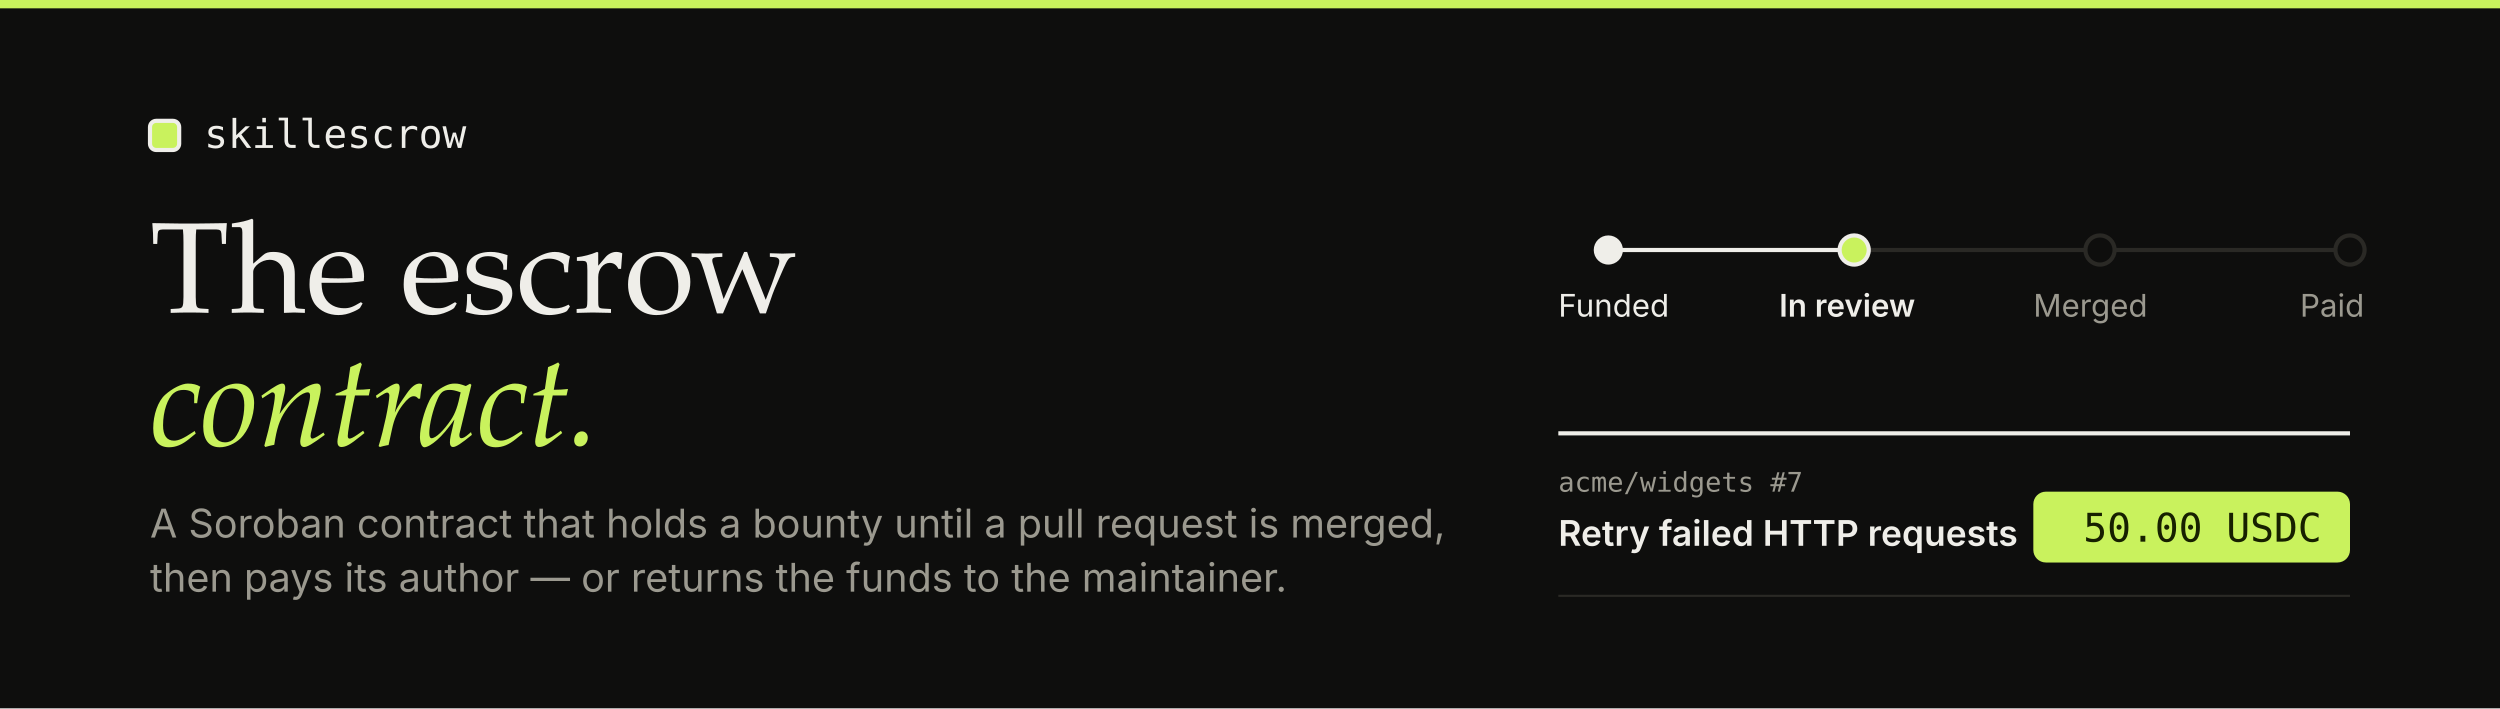
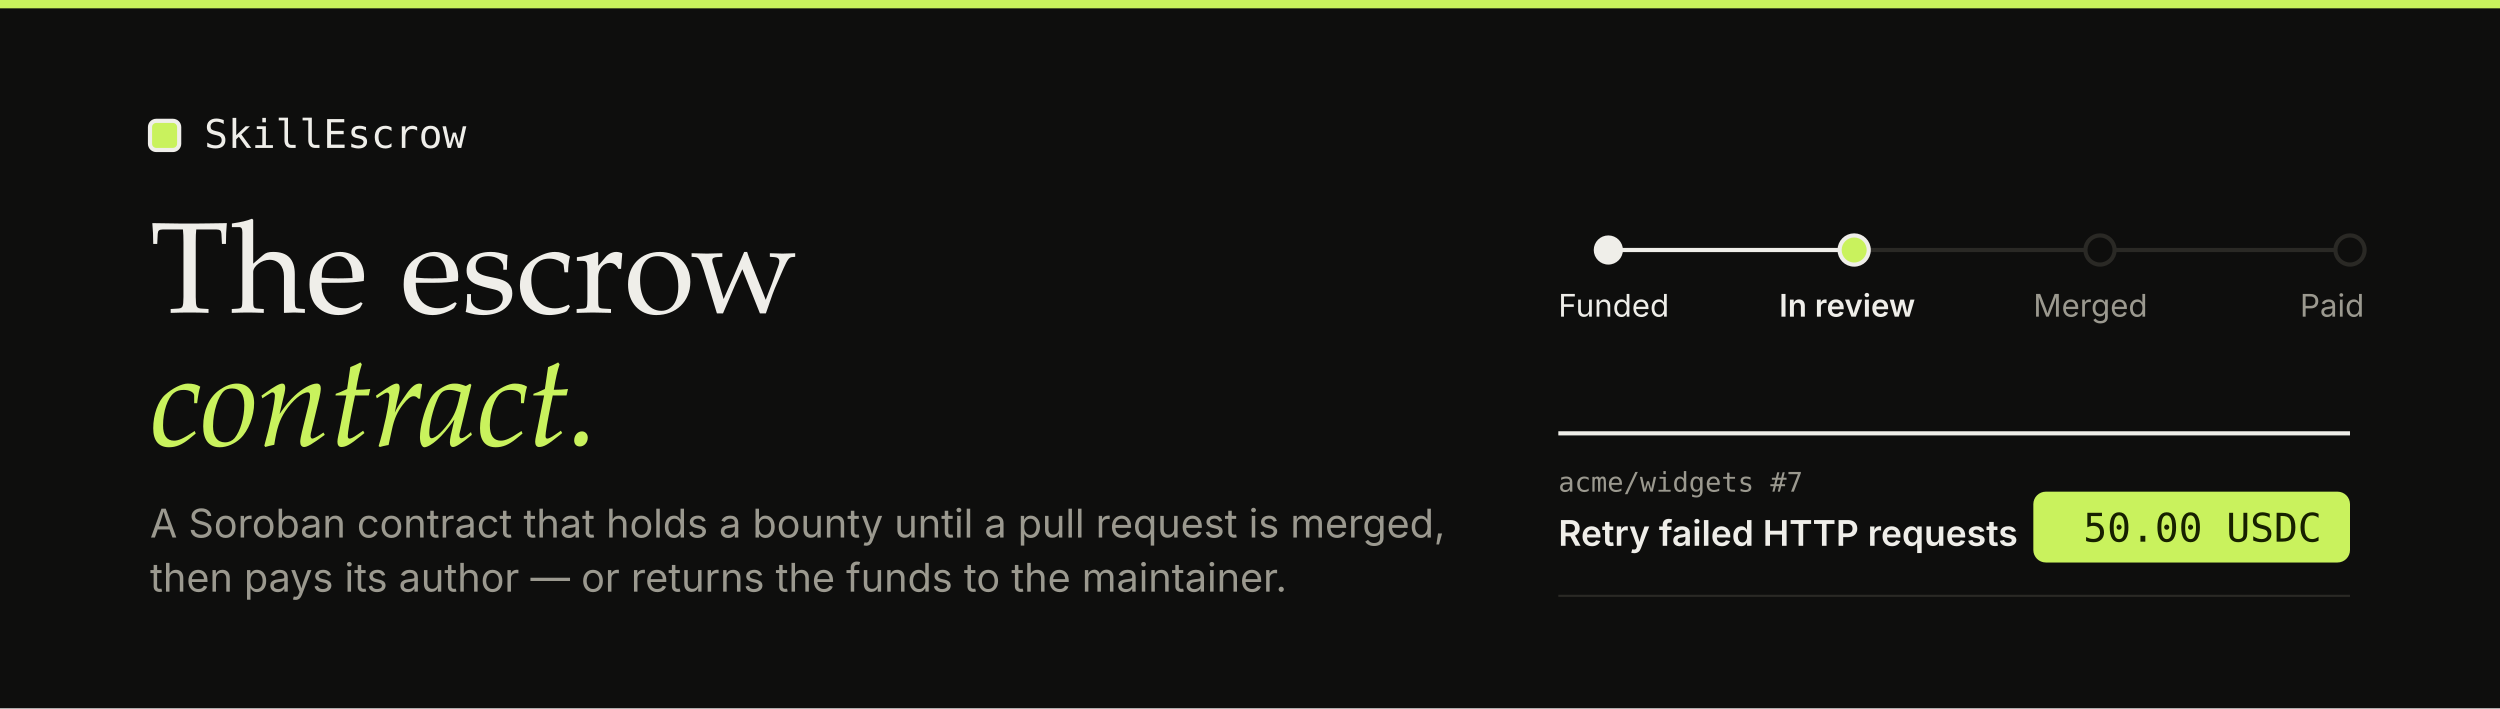
- <svg xmlns="http://www.w3.org/2000/svg" viewBox="0 0 1200 340" width="1200" height="340" role="img" aria-label="SkillEscrow Bounties — merge is the approval">
+ <svg xmlns="http://www.w3.org/2000/svg" viewBox="0 0 1200 340" width="1200" height="340" role="img" aria-label="SkillEscrow — The escrow contract">
  <rect width="1200" height="340" fill="#0e0e0d" />
  <rect x="0" y="0" width="1200" height="4" fill="#c9f25d" />
  <rect x="72" y="58" width="14" height="14" rx="3" fill="#c9f25d" stroke="#efeee9" stroke-width="2" />
-   <text x="98" y="71" font-family="ui-monospace, SFMono-Regular, Menlo, monospace" font-size="19" fill="#efeee9">skillescrow</text>
+   <text x="98" y="71" font-family="ui-monospace, SFMono-Regular, Menlo, monospace" font-size="19" fill="#efeee9">SkillEscrow</text>
  <text x="72" y="150" font-family="Iowan Old Style, Palatino, Georgia, serif" font-size="62" fill="#efeee9">The escrow</text>
  <rect x="371" y="172" width="248" height="26" fill="none" />
  <text x="72" y="214" font-family="Iowan Old Style, Palatino, Georgia, serif" font-size="62" font-style="italic" fill="#c9f25d">contract.</text>
  <text x="72" y="258" font-family="system-ui, -apple-system, Segoe UI, sans-serif" font-size="19" fill="#9b998f">A Soroban contract that holds a bounty until a pull request is merged,</text>
  <text x="72" y="284" font-family="system-ui, -apple-system, Segoe UI, sans-serif" font-size="19" fill="#9b998f">then pays its author — or returns the funds to the maintainer.</text>
  <line x1="772" y1="120" x2="1128" y2="120" stroke="#2a2925" stroke-width="2" />
  <line x1="772" y1="120" x2="890" y2="120" stroke="#efeee9" stroke-width="2" />
  <circle cx="772" cy="120" r="7" fill="#efeee9" />
  <circle cx="890" cy="120" r="7" fill="#c9f25d" stroke="#efeee9" stroke-width="2" />
  <circle cx="1008" cy="120" r="7" fill="#0e0e0d" stroke="#2a2925" stroke-width="2" />
  <circle cx="1128" cy="120" r="7" fill="#0e0e0d" stroke="#2a2925" stroke-width="2" />
  <text x="748" y="152" font-family="system-ui, -apple-system, Segoe UI, sans-serif" font-size="15" fill="#efeee9">Funded</text>
  <text x="854" y="152" font-family="system-ui, -apple-system, Segoe UI, sans-serif" font-size="15" font-weight="600" fill="#efeee9">In review</text>
  <text x="976" y="152" font-family="system-ui, -apple-system, Segoe UI, sans-serif" font-size="15" fill="#9b998f">Merged</text>
  <text x="1104" y="152" font-family="system-ui, -apple-system, Segoe UI, sans-serif" font-size="15" fill="#9b998f">Paid</text>
  <line x1="748" y1="208" x2="1128" y2="208" stroke="#efeee9" stroke-width="2" />
  <text x="748" y="236" font-family="ui-monospace, SFMono-Regular, Menlo, monospace" font-size="13" fill="#9b998f">acme/widgets #7</text>
  <text x="748" y="262" font-family="system-ui, -apple-system, Segoe UI, sans-serif" font-size="17" font-weight="600" fill="#efeee9">Retry failed HTTP requests</text>
  <rect x="976" y="236" width="152" height="34" rx="6" fill="#c9f25d" />
  <text x="1000" y="260" font-family="ui-monospace, SFMono-Regular, Menlo, monospace" font-size="19" fill="#172000">50.00 USDC</text>
  <line x1="748" y1="286" x2="1128" y2="286" stroke="#2a2925" stroke-width="1" />
</svg>
